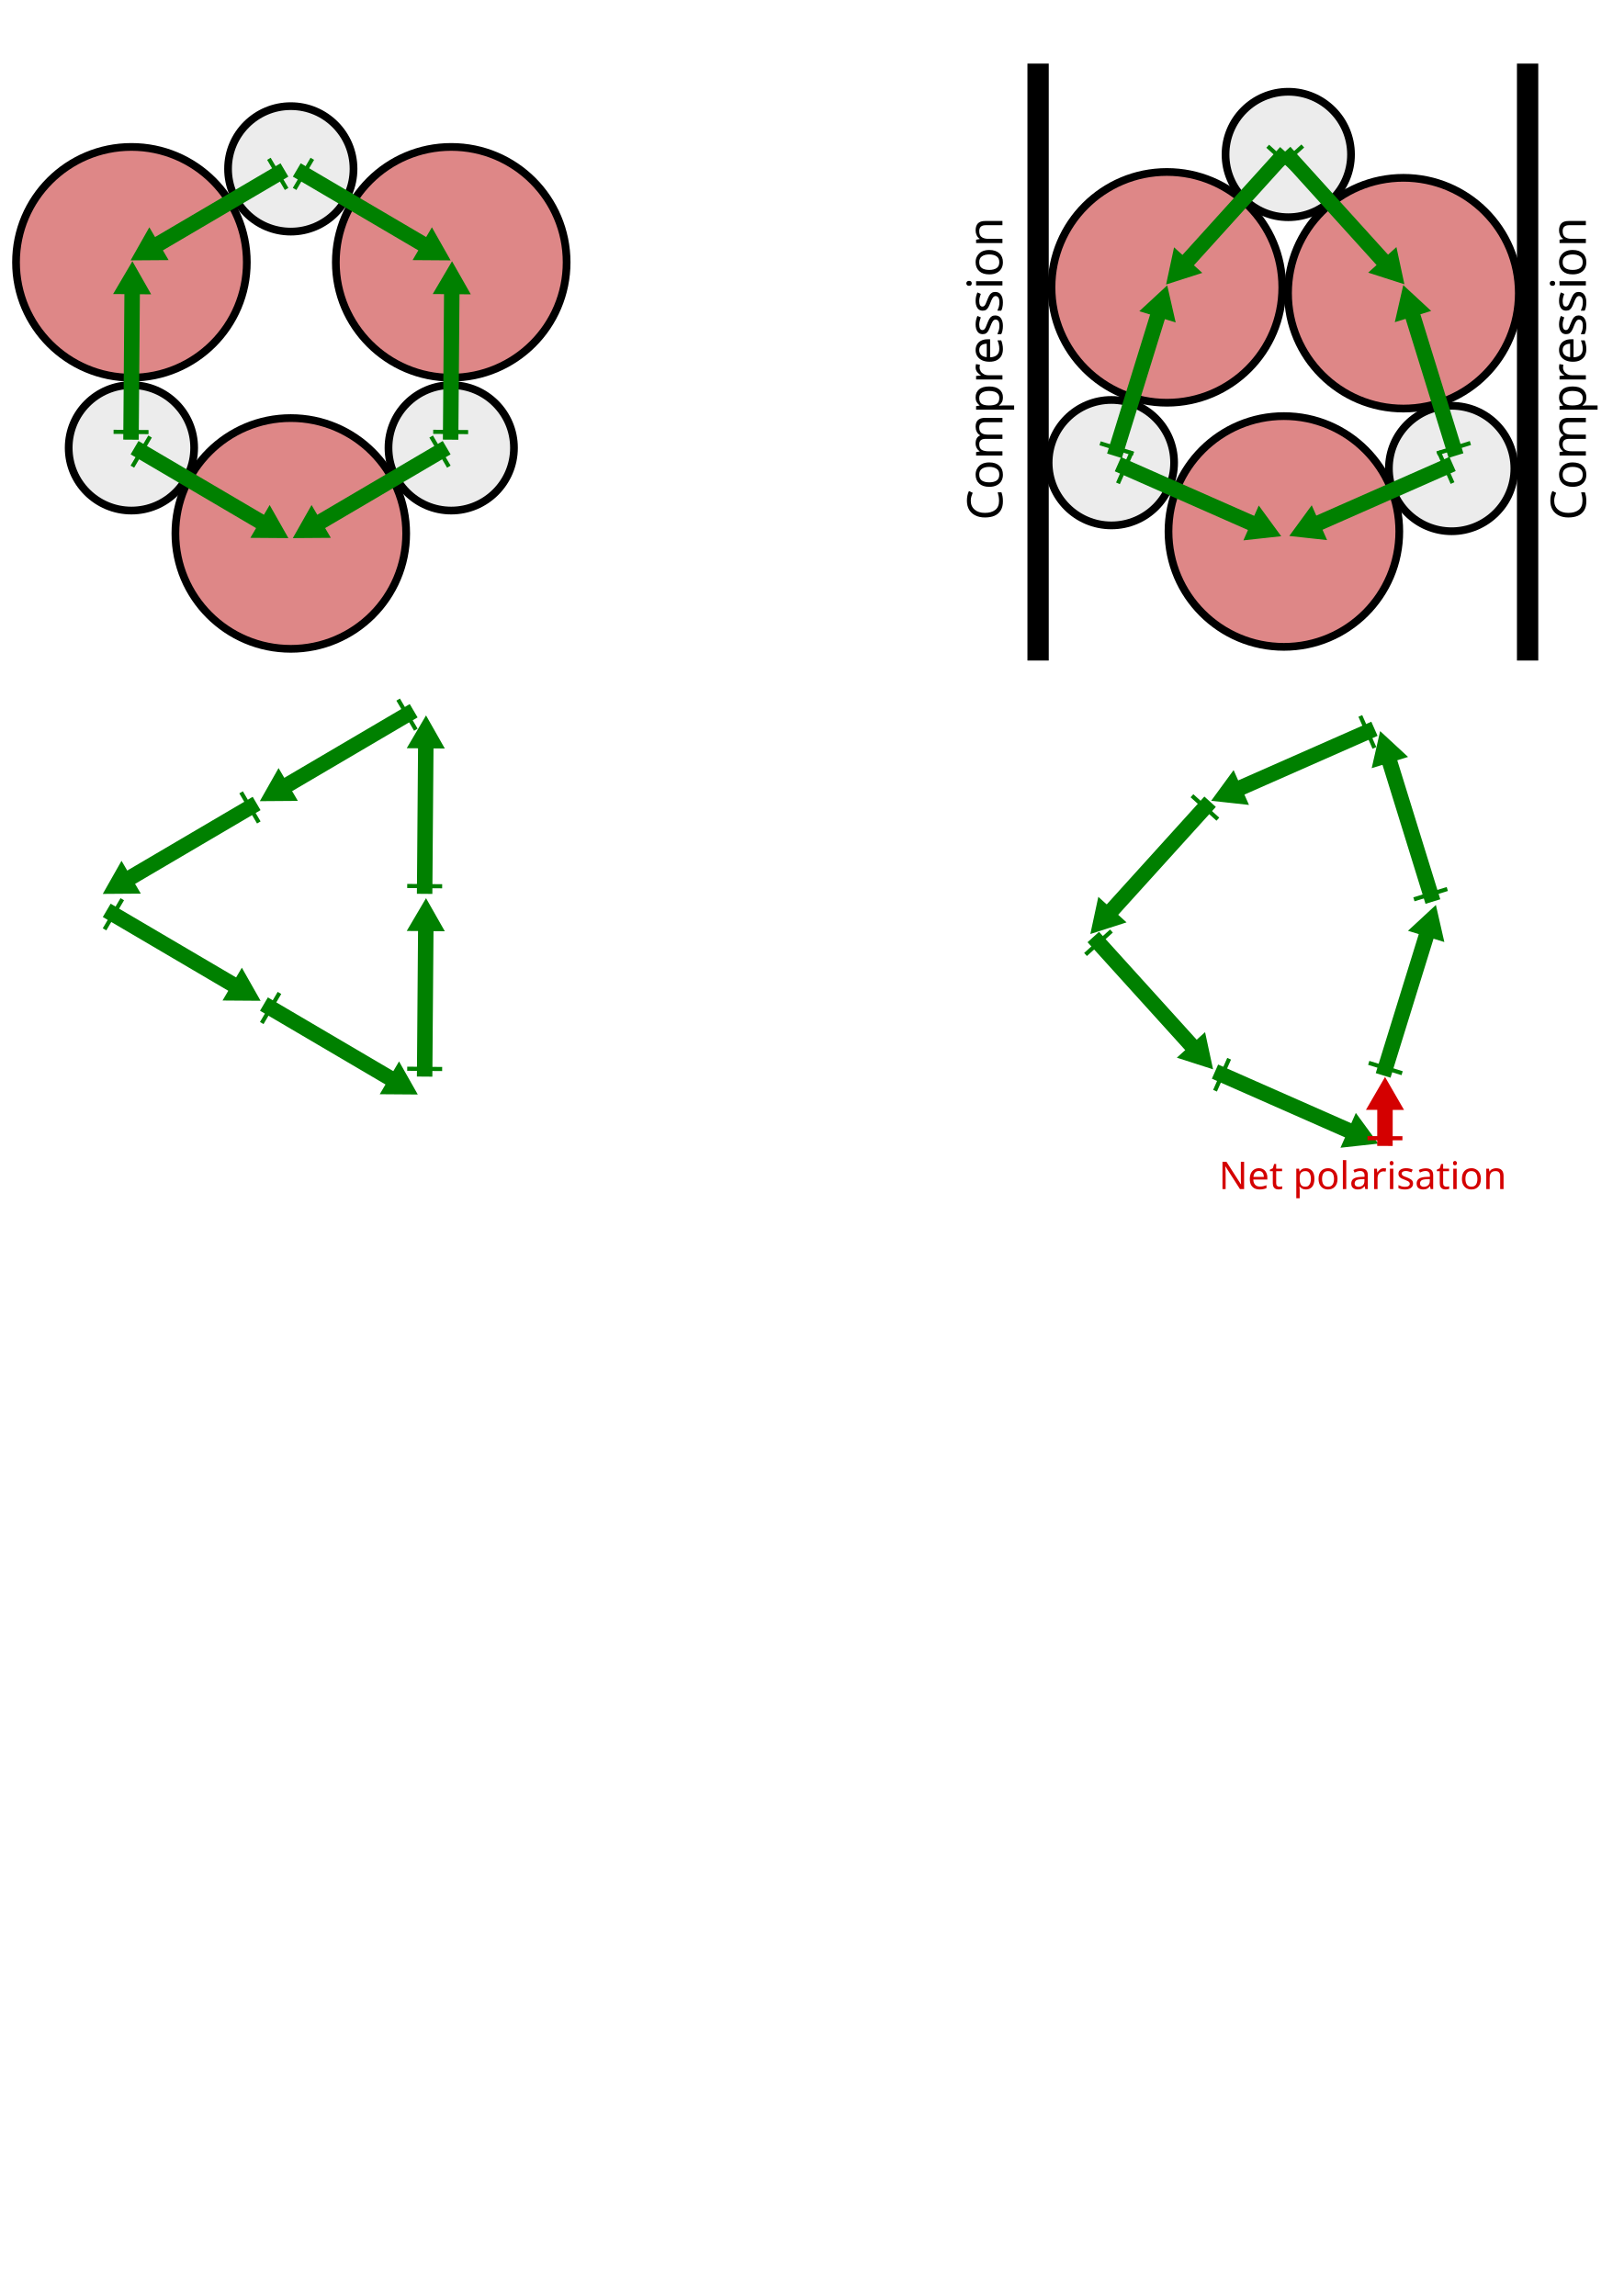
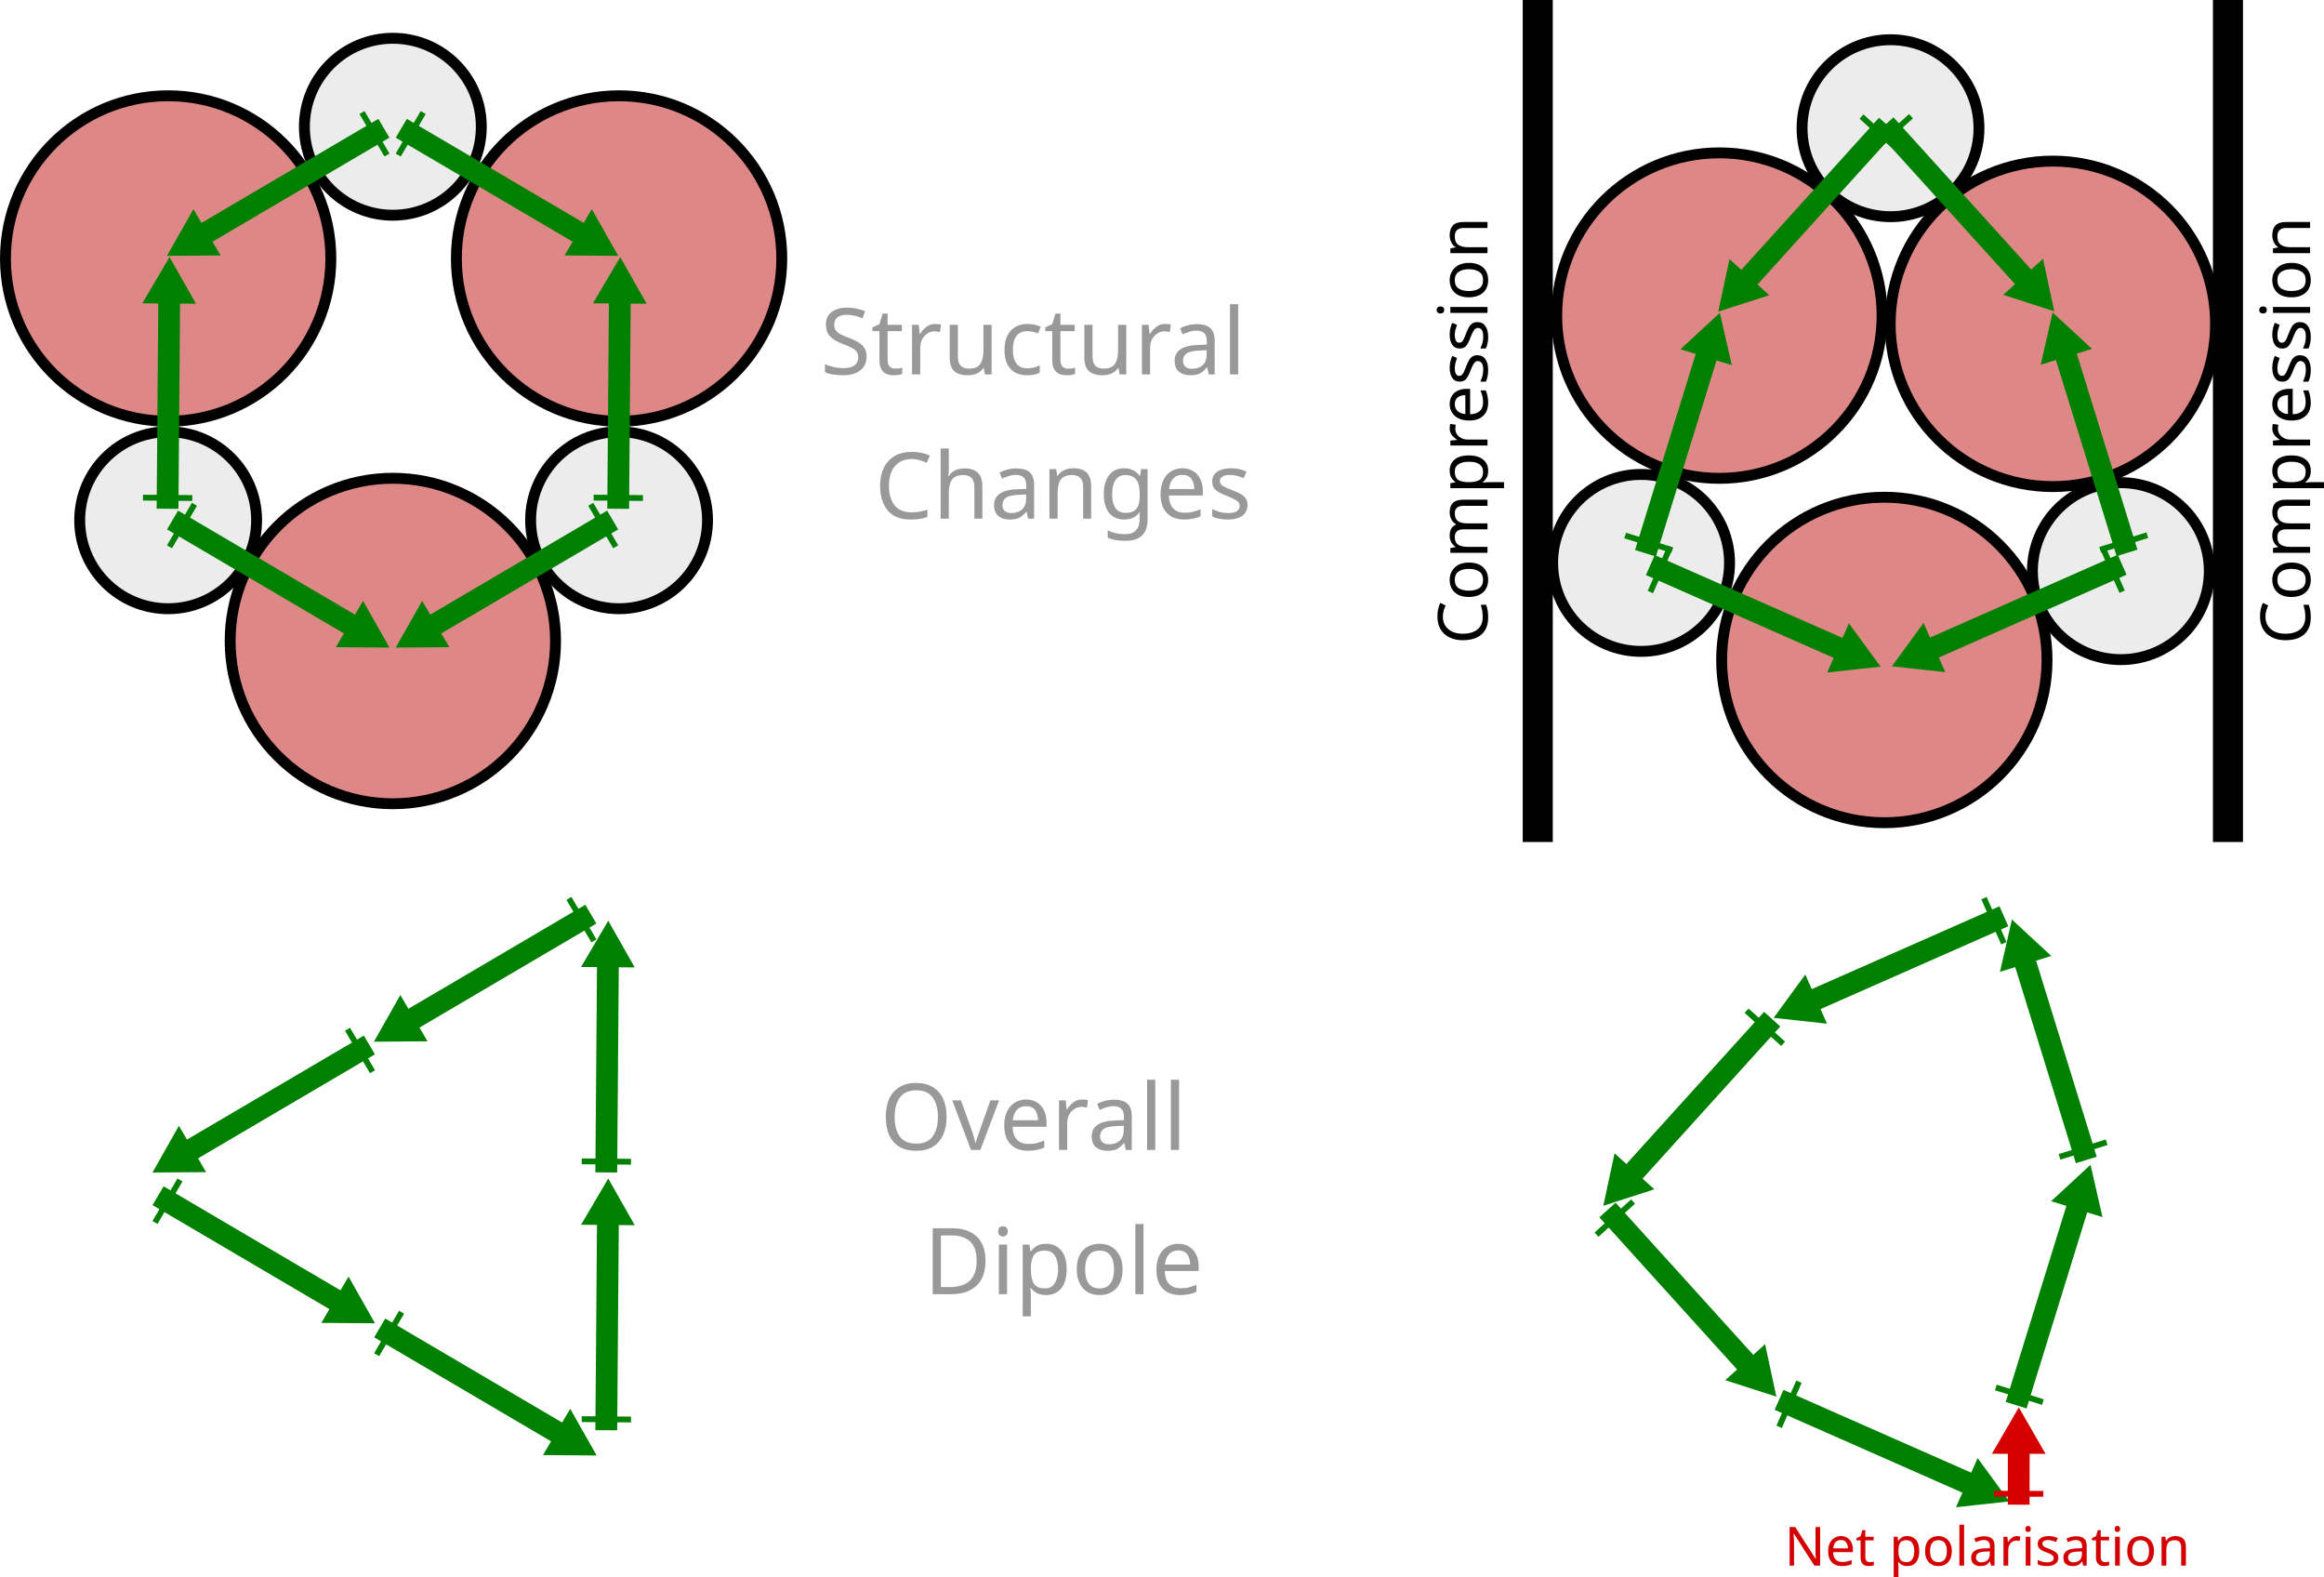
- <svg xmlns="http://www.w3.org/2000/svg" width="210mm" height="297mm" viewBox="0 0 210 297" version="1.1" id="svg8">
+ <svg xmlns="http://www.w3.org/2000/svg" width="213.179mm" height="144.565mm" viewBox="0 0 213.179 144.565" version="1.1" id="svg8">
  <defs id="defs2">
-     <marker orient="auto" refY="0.0" refX="0.0" id="StopS" style="overflow:visible">
-       <path id="path1067" d="M 0.0,5.65 L 0.0,-5.65" style="fill:#008000;fill-opacity:1;fill-rule:evenodd;stroke:#008000;stroke-width:1pt;stroke-opacity:1" transform="scale(0.2)" />
-     </marker>
-     <marker orient="auto" refY="0.0" refX="0.0" id="TriangleOutS" style="overflow:visible">
-       <path id="path1040" d="M 5.77,0.0 L -2.88,5.0 L -2.88,-5.0 L 5.77,0.0 z " style="fill-rule:evenodd;stroke:#008000;stroke-width:1pt;stroke-opacity:1;fill:#008000;fill-opacity:1" transform="scale(0.2)" />
-     </marker>
-     <marker orient="auto" refY="0.0" refX="0.0" id="Arrow1Send" style="overflow:visible;">
-       <path id="path907" d="M 0.0,0.0 L 5.0,-5.0 L -12.5,0.0 L 5.0,5.0 L 0.0,0.0 z " style="fill-rule:evenodd;stroke:#000000;stroke-width:1pt;stroke-opacity:1;fill:#000000;fill-opacity:1" transform="scale(0.2) rotate(180) translate(6,0)" />
-     </marker>
-     <marker orient="auto" refY="0.0" refX="0.0" id="Arrow1Mend" style="overflow:visible;">
-       <path id="path901" d="M 0.0,0.0 L 5.0,-5.0 L -12.5,0.0 L 5.0,5.0 L 0.0,0.0 z " style="fill-rule:evenodd;stroke:#000000;stroke-width:1pt;stroke-opacity:1;fill:#000000;fill-opacity:1" transform="scale(0.4) rotate(180) translate(10,0)" />
+     <marker orient="auto" refY="0" refX="0" id="StopS" style="overflow:visible">
+       <path id="path1067" d="M 0,5.65 V -5.65" style="fill:#008000;fill-opacity:1;fill-rule:evenodd;stroke:#008000;stroke-width:1pt;stroke-opacity:1" transform="scale(0.2)" />
+     </marker>
+     <marker orient="auto" refY="0" refX="0" id="TriangleOutS" style="overflow:visible">
+       <path id="path1040" d="M 5.77,0 -2.88,5 V -5 Z" style="fill:#008000;fill-opacity:1;fill-rule:evenodd;stroke:#008000;stroke-width:1pt;stroke-opacity:1" transform="scale(0.2)" />
+     </marker>
+     <marker orient="auto" refY="0" refX="0" id="Arrow1Send" style="overflow:visible">
+       <path id="path907" d="M 0,0 5,-5 -12.5,0 5,5 Z" style="fill:#000000;fill-opacity:1;fill-rule:evenodd;stroke:#000000;stroke-width:1pt;stroke-opacity:1" transform="matrix(-0.2,0,0,-0.2,-1.2,0)" />
+     </marker>
+     <marker orient="auto" refY="0" refX="0" id="Arrow1Mend" style="overflow:visible">
+       <path id="path901" d="M 0,0 5,-5 -12.5,0 5,5 Z" style="fill:#000000;fill-opacity:1;fill-rule:evenodd;stroke:#000000;stroke-width:1pt;stroke-opacity:1" transform="matrix(-0.4,0,0,-0.4,-4,0)" />
    </marker>
    <marker orient="auto" refY="0" refX="0" id="StopS-3" style="overflow:visible">
      <path id="path1067-3" d="M 0,5.65 V -5.65" style="fill:#008000;fill-opacity:1;fill-rule:evenodd;stroke:#008000;stroke-width:1pt;stroke-opacity:1" transform="scale(0.2)" />
    </marker>
    <marker orient="auto" refY="0" refX="0" id="TriangleOutS-3" style="overflow:visible">
      <path id="path1040-0" d="M 5.77,0 -2.88,5 V -5 Z" style="fill:#008000;fill-opacity:1;fill-rule:evenodd;stroke:#008000;stroke-width:1pt;stroke-opacity:1" transform="scale(0.2)" />
    </marker>
    <marker orient="auto" refY="0" refX="0" id="StopS-7" style="overflow:visible">
      <path id="path1067-6" d="M 0,5.65 V -5.65" style="fill:#008000;fill-opacity:1;fill-rule:evenodd;stroke:#008000;stroke-width:1pt;stroke-opacity:1" transform="scale(0.2)" />
    </marker>
    <marker orient="auto" refY="0" refX="0" id="TriangleOutS-2" style="overflow:visible">
      <path id="path1040-4" d="M 5.77,0 -2.88,5 V -5 Z" style="fill:#008000;fill-opacity:1;fill-rule:evenodd;stroke:#008000;stroke-width:1pt;stroke-opacity:1" transform="scale(0.2)" />
    </marker>
    <marker orient="auto" refY="0" refX="0" id="StopS-7-2" style="overflow:visible">
      <path id="path1067-6-0" d="M 0,5.65 V -5.65" style="fill:#008000;fill-opacity:1;fill-rule:evenodd;stroke:#008000;stroke-width:1pt;stroke-opacity:1" transform="scale(0.2)" />
    </marker>
    <marker orient="auto" refY="0" refX="0" id="TriangleOutS-2-7" style="overflow:visible">
      <path id="path1040-4-4" d="M 5.77,0 -2.88,5 V -5 Z" style="fill:#008000;fill-opacity:1;fill-rule:evenodd;stroke:#008000;stroke-width:1pt;stroke-opacity:1" transform="scale(0.2)" />
    </marker>
    <marker orient="auto" refY="0" refX="0" id="StopS-7-0" style="overflow:visible">
      <path id="path1067-6-9" d="M 0,5.65 V -5.65" style="fill:#008000;fill-opacity:1;fill-rule:evenodd;stroke:#008000;stroke-width:1pt;stroke-opacity:1" transform="scale(0.2)" />
    </marker>
    <marker orient="auto" refY="0" refX="0" id="TriangleOutS-2-0" style="overflow:visible">
      <path id="path1040-4-5" d="M 5.77,0 -2.88,5 V -5 Z" style="fill:#008000;fill-opacity:1;fill-rule:evenodd;stroke:#008000;stroke-width:1pt;stroke-opacity:1" transform="scale(0.2)" />
    </marker>
    <marker orient="auto" refY="0" refX="0" id="StopS-7-0-9" style="overflow:visible">
      <path id="path1067-6-9-3" d="M 0,5.65 V -5.65" style="fill:#008000;fill-opacity:1;fill-rule:evenodd;stroke:#008000;stroke-width:1pt;stroke-opacity:1" transform="scale(0.2)" />
    </marker>
    <marker orient="auto" refY="0" refX="0" id="TriangleOutS-2-0-5" style="overflow:visible">
      <path id="path1040-4-5-3" d="M 5.77,0 -2.88,5 V -5 Z" style="fill:#008000;fill-opacity:1;fill-rule:evenodd;stroke:#008000;stroke-width:1pt;stroke-opacity:1" transform="scale(0.2)" />
    </marker>
    <marker orient="auto" refY="0" refX="0" id="StopS-7-9" style="overflow:visible">
      <path id="path1067-6-6" d="M 0,5.65 V -5.65" style="fill:#008000;fill-opacity:1;fill-rule:evenodd;stroke:#008000;stroke-width:1pt;stroke-opacity:1" transform="scale(0.2)" />
    </marker>
    <marker orient="auto" refY="0" refX="0" id="TriangleOutS-2-04" style="overflow:visible">
      <path id="path1040-4-3" d="M 5.77,0 -2.88,5 V -5 Z" style="fill:#008000;fill-opacity:1;fill-rule:evenodd;stroke:#008000;stroke-width:1pt;stroke-opacity:1" transform="scale(0.2)" />
    </marker>
    <marker orient="auto" refY="0" refX="0" id="StopS-7-9-8" style="overflow:visible">
      <path id="path1067-6-6-8" d="M 0,5.65 V -5.65" style="fill:#008000;fill-opacity:1;fill-rule:evenodd;stroke:#008000;stroke-width:1pt;stroke-opacity:1" transform="scale(0.2)" />
    </marker>
    <marker orient="auto" refY="0" refX="0" id="TriangleOutS-2-04-3" style="overflow:visible">
      <path id="path1040-4-3-5" d="M 5.77,0 -2.88,5 V -5 Z" style="fill:#008000;fill-opacity:1;fill-rule:evenodd;stroke:#008000;stroke-width:1pt;stroke-opacity:1" transform="scale(0.2)" />
    </marker>
    <marker orient="auto" refY="0" refX="0" id="StopS-7-3" style="overflow:visible">
      <path id="path1067-6-7" d="M 0,5.65 V -5.65" style="fill:#008000;fill-opacity:1;fill-rule:evenodd;stroke:#008000;stroke-width:1pt;stroke-opacity:1" transform="scale(0.2)" />
    </marker>
    <marker orient="auto" refY="0" refX="0" id="TriangleOutS-2-70" style="overflow:visible">
      <path id="path1040-4-58" d="M 5.77,0 -2.88,5 V -5 Z" style="fill:#008000;fill-opacity:1;fill-rule:evenodd;stroke:#008000;stroke-width:1pt;stroke-opacity:1" transform="scale(0.2)" />
    </marker>
    <marker orient="auto" refY="0" refX="0" id="StopS-7-5" style="overflow:visible">
      <path id="path1067-6-3" d="M 0,5.65 V -5.65" style="fill:#008000;fill-opacity:1;fill-rule:evenodd;stroke:#008000;stroke-width:1pt;stroke-opacity:1" transform="scale(0.2)" />
    </marker>
    <marker orient="auto" refY="0" refX="0" id="TriangleOutS-2-6" style="overflow:visible">
      <path id="path1040-4-1" d="M 5.77,0 -2.88,5 V -5 Z" style="fill:#008000;fill-opacity:1;fill-rule:evenodd;stroke:#008000;stroke-width:1pt;stroke-opacity:1" transform="scale(0.2)" />
    </marker>
    <marker orient="auto" refY="0" refX="0" id="StopS-7-1" style="overflow:visible">
      <path id="path1067-6-66" d="M 0,5.65 V -5.65" style="fill:#008000;fill-opacity:1;fill-rule:evenodd;stroke:#008000;stroke-width:1pt;stroke-opacity:1" transform="scale(0.2)" />
    </marker>
    <marker orient="auto" refY="0" refX="0" id="TriangleOutS-2-5" style="overflow:visible">
      <path id="path1040-4-52" d="M 5.77,0 -2.88,5 V -5 Z" style="fill:#008000;fill-opacity:1;fill-rule:evenodd;stroke:#008000;stroke-width:1pt;stroke-opacity:1" transform="scale(0.2)" />
    </marker>
    <marker orient="auto" refY="0" refX="0" id="StopS-7-5-2" style="overflow:visible">
      <path id="path1067-6-3-1" d="M 0,5.65 V -5.65" style="fill:#008000;fill-opacity:1;fill-rule:evenodd;stroke:#008000;stroke-width:1pt;stroke-opacity:1" transform="scale(0.2)" />
    </marker>
    <marker orient="auto" refY="0" refX="0" id="TriangleOutS-2-6-3" style="overflow:visible">
      <path id="path1040-4-1-3" d="M 5.77,0 -2.88,5 V -5 Z" style="fill:#008000;fill-opacity:1;fill-rule:evenodd;stroke:#008000;stroke-width:1pt;stroke-opacity:1" transform="scale(0.2)" />
    </marker>
    <marker orient="auto" refY="0" refX="0" id="StopS-7-3-9" style="overflow:visible">
      <path id="path1067-6-7-2" d="M 0,5.65 V -5.65" style="fill:#008000;fill-opacity:1;fill-rule:evenodd;stroke:#008000;stroke-width:1pt;stroke-opacity:1" transform="scale(0.2)" />
    </marker>
    <marker orient="auto" refY="0" refX="0" id="TriangleOutS-2-70-8" style="overflow:visible">
      <path id="path1040-4-58-7" d="M 5.77,0 -2.88,5 V -5 Z" style="fill:#008000;fill-opacity:1;fill-rule:evenodd;stroke:#008000;stroke-width:1pt;stroke-opacity:1" transform="scale(0.2)" />
    </marker>
    <marker orient="auto" refY="0" refX="0" id="StopS-7-9-8-4" style="overflow:visible">
      <path id="path1067-6-6-8-7" d="M 0,5.65 V -5.65" style="fill:#008000;fill-opacity:1;fill-rule:evenodd;stroke:#008000;stroke-width:1pt;stroke-opacity:1" transform="scale(0.2)" />
    </marker>
    <marker orient="auto" refY="0" refX="0" id="TriangleOutS-2-04-3-6" style="overflow:visible">
      <path id="path1040-4-3-5-3" d="M 5.77,0 -2.88,5 V -5 Z" style="fill:#008000;fill-opacity:1;fill-rule:evenodd;stroke:#008000;stroke-width:1pt;stroke-opacity:1" transform="scale(0.2)" />
    </marker>
    <marker orient="auto" refY="0" refX="0" id="StopS-7-1-4" style="overflow:visible">
      <path id="path1067-6-66-5" d="M 0,5.65 V -5.65" style="fill:#008000;fill-opacity:1;fill-rule:evenodd;stroke:#008000;stroke-width:1pt;stroke-opacity:1" transform="scale(0.2)" />
    </marker>
    <marker orient="auto" refY="0" refX="0" id="TriangleOutS-2-5-3" style="overflow:visible">
      <path id="path1040-4-52-6" d="M 5.77,0 -2.88,5 V -5 Z" style="fill:#008000;fill-opacity:1;fill-rule:evenodd;stroke:#008000;stroke-width:1pt;stroke-opacity:1" transform="scale(0.2)" />
    </marker>
    <marker orient="auto" refY="0" refX="0" id="StopS-7-94" style="overflow:visible">
      <path id="path1067-6-91" d="M 0,5.65 V -5.65" style="fill:#008000;fill-opacity:1;fill-rule:evenodd;stroke:#008000;stroke-width:1pt;stroke-opacity:1" transform="scale(0.2)" />
    </marker>
    <marker orient="auto" refY="0" refX="0" id="TriangleOutS-2-8" style="overflow:visible">
      <path id="path1040-4-2" d="M 5.77,0 -2.88,5 V -5 Z" style="fill:#008000;fill-opacity:1;fill-rule:evenodd;stroke:#008000;stroke-width:1pt;stroke-opacity:1" transform="scale(0.2)" />
    </marker>
    <marker orient="auto" refY="0" refX="0" id="StopS-7-9-7" style="overflow:visible">
      <path id="path1067-6-6-9" d="M 0,5.65 V -5.65" style="fill:#008000;fill-opacity:1;fill-rule:evenodd;stroke:#008000;stroke-width:1pt;stroke-opacity:1" transform="scale(0.2)" />
    </marker>
    <marker orient="auto" refY="0" refX="0" id="TriangleOutS-2-04-5" style="overflow:visible">
      <path id="path1040-4-3-7" d="M 5.77,0 -2.88,5 V -5 Z" style="fill:#008000;fill-opacity:1;fill-rule:evenodd;stroke:#008000;stroke-width:1pt;stroke-opacity:1" transform="scale(0.2)" />
    </marker>
    <marker orient="auto" refY="0" refX="0" id="StopS-7-1-0" style="overflow:visible">
      <path id="path1067-6-66-4" d="M 0,5.65 V -5.65" style="fill:#008000;fill-opacity:1;fill-rule:evenodd;stroke:#008000;stroke-width:1pt;stroke-opacity:1" transform="scale(0.2)" />
    </marker>
    <marker orient="auto" refY="0" refX="0" id="TriangleOutS-2-5-7" style="overflow:visible">
      <path id="path1040-4-52-3" d="M 5.77,0 -2.88,5 V -5 Z" style="fill:#008000;fill-opacity:1;fill-rule:evenodd;stroke:#008000;stroke-width:1pt;stroke-opacity:1" transform="scale(0.2)" />
    </marker>
    <marker orient="auto" refY="0" refX="0" id="StopS-7-5-3" style="overflow:visible">
      <path id="path1067-6-3-4" d="M 0,5.65 V -5.65" style="fill:#008000;fill-opacity:1;fill-rule:evenodd;stroke:#008000;stroke-width:1pt;stroke-opacity:1" transform="scale(0.2)" />
    </marker>
    <marker orient="auto" refY="0" refX="0" id="TriangleOutS-2-6-8" style="overflow:visible">
      <path id="path1040-4-1-7" d="M 5.77,0 -2.88,5 V -5 Z" style="fill:#008000;fill-opacity:1;fill-rule:evenodd;stroke:#008000;stroke-width:1pt;stroke-opacity:1" transform="scale(0.2)" />
    </marker>
    <marker orient="auto" refY="0" refX="0" id="StopS-7-3-8" style="overflow:visible">
      <path id="path1067-6-7-24" d="M 0,5.65 V -5.65" style="fill:#008000;fill-opacity:1;fill-rule:evenodd;stroke:#008000;stroke-width:1pt;stroke-opacity:1" transform="scale(0.2)" />
    </marker>
    <marker orient="auto" refY="0" refX="0" id="TriangleOutS-2-70-1" style="overflow:visible">
      <path id="path1040-4-58-5" d="M 5.77,0 -2.88,5 V -5 Z" style="fill:#008000;fill-opacity:1;fill-rule:evenodd;stroke:#008000;stroke-width:1pt;stroke-opacity:1" transform="scale(0.2)" />
    </marker>
    <marker orient="auto" refY="0" refX="0" id="StopS-7-9-8-9" style="overflow:visible">
      <path id="path1067-6-6-8-4" d="M 0,5.65 V -5.65" style="fill:#008000;fill-opacity:1;fill-rule:evenodd;stroke:#008000;stroke-width:1pt;stroke-opacity:1" transform="scale(0.2)" />
    </marker>
    <marker orient="auto" refY="0" refX="0" id="TriangleOutS-2-04-3-3" style="overflow:visible">
      <path id="path1040-4-3-5-1" d="M 5.77,0 -2.88,5 V -5 Z" style="fill:#008000;fill-opacity:1;fill-rule:evenodd;stroke:#008000;stroke-width:1pt;stroke-opacity:1" transform="scale(0.2)" />
    </marker>
    <marker orient="auto" refY="0" refX="0" id="StopS-7-9-0" style="overflow:visible">
      <path id="path1067-6-6-6" d="M 0,5.65 V -5.65" style="fill:#008000;fill-opacity:1;fill-rule:evenodd;stroke:#008000;stroke-width:1pt;stroke-opacity:1" transform="scale(0.2)" />
    </marker>
    <marker orient="auto" refY="0" refX="0" id="TriangleOutS-2-04-2" style="overflow:visible">
      <path id="path1040-4-3-2" d="M 5.77,0 -2.88,5 V -5 Z" style="fill:#008000;fill-opacity:1;fill-rule:evenodd;stroke:#008000;stroke-width:1pt;stroke-opacity:1" transform="scale(0.2)" />
    </marker>
    <marker orient="auto" refY="0" refX="0" id="StopS-7-35" style="overflow:visible">
      <path id="path1067-6-36" d="M 0,5.65 V -5.65" style="fill:#008000;fill-opacity:1;fill-rule:evenodd;stroke:#008000;stroke-width:1pt;stroke-opacity:1" transform="scale(0.2)" />
    </marker>
    <marker orient="auto" refY="0" refX="0" id="TriangleOutS-2-3" style="overflow:visible">
      <path id="path1040-4-18" d="M 5.77,0 -2.88,5 V -5 Z" style="fill:#008000;fill-opacity:1;fill-rule:evenodd;stroke:#008000;stroke-width:1pt;stroke-opacity:1" transform="scale(0.2)" />
    </marker>
    <marker orient="auto" refY="0" refX="0" id="StopS-7-5-3-6" style="overflow:visible">
      <path id="path1067-6-3-4-2" d="M 0,5.65 V -5.65" style="fill:#008000;fill-opacity:1;fill-rule:evenodd;stroke:#008000;stroke-width:1pt;stroke-opacity:1" transform="scale(0.2)" />
    </marker>
    <marker orient="auto" refY="0" refX="0" id="TriangleOutS-2-6-8-4" style="overflow:visible">
      <path id="path1040-4-1-7-5" d="M 5.77,0 -2.88,5 V -5 Z" style="fill:#008000;fill-opacity:1;fill-rule:evenodd;stroke:#008000;stroke-width:1pt;stroke-opacity:1" transform="scale(0.2)" />
    </marker>
    <marker orient="auto" refY="0" refX="0" id="StopS-7-9-0-1" style="overflow:visible">
      <path id="path1067-6-6-6-8" d="M 0,5.65 V -5.65" style="fill:#008000;fill-opacity:1;fill-rule:evenodd;stroke:#008000;stroke-width:1pt;stroke-opacity:1" transform="scale(0.2)" />
    </marker>
    <marker orient="auto" refY="0" refX="0" id="TriangleOutS-2-04-2-0" style="overflow:visible">
      <path id="path1040-4-3-2-1" d="M 5.77,0 -2.88,5 V -5 Z" style="fill:#008000;fill-opacity:1;fill-rule:evenodd;stroke:#008000;stroke-width:1pt;stroke-opacity:1" transform="scale(0.2)" />
    </marker>
    <marker orient="auto" refY="0" refX="0" id="StopS-7-35-1" style="overflow:visible">
      <path id="path1067-6-36-3" d="M 0,5.65 V -5.65" style="fill:#008000;fill-opacity:1;fill-rule:evenodd;stroke:#008000;stroke-width:1pt;stroke-opacity:1" transform="scale(0.2)" />
    </marker>
    <marker orient="auto" refY="0" refX="0" id="TriangleOutS-2-3-5" style="overflow:visible">
      <path id="path1040-4-18-2" d="M 5.77,0 -2.88,5 V -5 Z" style="fill:#008000;fill-opacity:1;fill-rule:evenodd;stroke:#008000;stroke-width:1pt;stroke-opacity:1" transform="scale(0.2)" />
    </marker>
    <marker orient="auto" refY="0" refX="0" id="StopS-7-35-1-6" style="overflow:visible">
      <path id="path1067-6-36-3-0" d="M 0,5.65 V -5.65" style="fill:#008000;fill-opacity:1;fill-rule:evenodd;stroke:#008000;stroke-width:1pt;stroke-opacity:1" transform="scale(0.2)" />
    </marker>
    <marker orient="auto" refY="0" refX="0" id="TriangleOutS-2-3-5-7" style="overflow:visible">
      <path id="path1040-4-18-2-3" d="M 5.77,0 -2.88,5 V -5 Z" style="fill:#008000;fill-opacity:1;fill-rule:evenodd;stroke:#008000;stroke-width:1pt;stroke-opacity:1" transform="scale(0.2)" />
    </marker>
    <marker orient="auto" refY="0" refX="0" id="StopS-7-9-0-1-5" style="overflow:visible">
      <path id="path1067-6-6-6-8-2" d="M 0,5.65 V -5.65" style="fill:#008000;fill-opacity:1;fill-rule:evenodd;stroke:#008000;stroke-width:1pt;stroke-opacity:1" transform="scale(0.2)" />
    </marker>
    <marker orient="auto" refY="0" refX="0" id="TriangleOutS-2-04-2-0-0" style="overflow:visible">
      <path id="path1040-4-3-2-1-7" d="M 5.77,0 -2.88,5 V -5 Z" style="fill:#008000;fill-opacity:1;fill-rule:evenodd;stroke:#008000;stroke-width:1pt;stroke-opacity:1" transform="scale(0.2)" />
    </marker>
    <marker orient="auto" refY="0" refX="0" id="StopS-7-5-3-6-0" style="overflow:visible">
      <path id="path1067-6-3-4-2-6" d="M 0,5.65 V -5.65" style="fill:#008000;fill-opacity:1;fill-rule:evenodd;stroke:#008000;stroke-width:1pt;stroke-opacity:1" transform="scale(0.2)" />
    </marker>
    <marker orient="auto" refY="0" refX="0" id="TriangleOutS-2-6-8-4-1" style="overflow:visible">
      <path id="path1040-4-1-7-5-3" d="M 5.77,0 -2.88,5 V -5 Z" style="fill:#008000;fill-opacity:1;fill-rule:evenodd;stroke:#008000;stroke-width:1pt;stroke-opacity:1" transform="scale(0.2)" />
    </marker>
    <marker orient="auto" refY="0" refX="0" id="StopS-7-5-3-3" style="overflow:visible">
      <path id="path1067-6-3-4-1" d="M 0,5.65 V -5.65" style="fill:#008000;fill-opacity:1;fill-rule:evenodd;stroke:#008000;stroke-width:1pt;stroke-opacity:1" transform="scale(0.2)" />
    </marker>
    <marker orient="auto" refY="0" refX="0" id="TriangleOutS-2-6-8-7" style="overflow:visible">
      <path id="path1040-4-1-7-4" d="M 5.77,0 -2.88,5 V -5 Z" style="fill:#008000;fill-opacity:1;fill-rule:evenodd;stroke:#008000;stroke-width:1pt;stroke-opacity:1" transform="scale(0.2)" />
    </marker>
    <marker orient="auto" refY="0" refX="0" id="StopS-7-9-0-4" style="overflow:visible">
      <path id="path1067-6-6-6-9" d="M 0,5.65 V -5.65" style="fill:#008000;fill-opacity:1;fill-rule:evenodd;stroke:#008000;stroke-width:1pt;stroke-opacity:1" transform="scale(0.2)" />
    </marker>
    <marker orient="auto" refY="0" refX="0" id="TriangleOutS-2-04-2-9" style="overflow:visible">
      <path id="path1040-4-3-2-7" d="M 5.77,0 -2.88,5 V -5 Z" style="fill:#008000;fill-opacity:1;fill-rule:evenodd;stroke:#008000;stroke-width:1pt;stroke-opacity:1" transform="scale(0.2)" />
    </marker>
    <marker orient="auto" refY="0" refX="0" id="StopS-7-35-5" style="overflow:visible">
      <path id="path1067-6-36-9" d="M 0,5.65 V -5.65" style="fill:#008000;fill-opacity:1;fill-rule:evenodd;stroke:#008000;stroke-width:1pt;stroke-opacity:1" transform="scale(0.2)" />
    </marker>
    <marker orient="auto" refY="0" refX="0" id="TriangleOutS-2-3-6" style="overflow:visible">
      <path id="path1040-4-18-1" d="M 5.77,0 -2.88,5 V -5 Z" style="fill:#008000;fill-opacity:1;fill-rule:evenodd;stroke:#008000;stroke-width:1pt;stroke-opacity:1" transform="scale(0.2)" />
    </marker>
    <marker orient="auto" refY="0" refX="0" id="StopS-7-9-0-4-4" style="overflow:visible">
      <path id="path1067-6-6-6-9-7" d="M 0,5.65 V -5.65" style="fill:#d40000;fill-opacity:1;fill-rule:evenodd;stroke:#d40000;stroke-width:1pt;stroke-opacity:1" transform="scale(0.2)" />
    </marker>
    <marker orient="auto" refY="0" refX="0" id="TriangleOutS-2-04-2-9-9" style="overflow:visible">
      <path id="path1040-4-3-2-7-4" d="M 5.77,0 -2.88,5 V -5 Z" style="fill:#d40000;fill-opacity:1;fill-rule:evenodd;stroke:#d40000;stroke-width:1pt;stroke-opacity:1" transform="scale(0.2)" />
    </marker>
  </defs>
-   <g id="layer1">
-     <g id="g29788">
+   <g id="layer1" transform="translate(4.162707,-0.4694175)">
+     <g id="g29788" transform="translate(-5.73544,-9.751786)">
      <circle r="14.924" cy="33.929" cx="16.997" id="path844" style="opacity:1;fill:#de8787;fill-opacity:1;stroke:#000000;stroke-width:1;stroke-miterlimit:4;stroke-dasharray:none;stroke-dashoffset:0;stroke-opacity:1" />
      <circle r="8.114" cy="21.845" cx="37.609" id="path846" style="opacity:1;fill:#ececec;fill-opacity:1;stroke:#000000;stroke-width:1;stroke-miterlimit:4;stroke-dasharray:none;stroke-dashoffset:0;stroke-opacity:1" />
      <circle r="14.924" cy="33.929" cx="58.36" id="path844-8" style="opacity:1;fill:#de8787;fill-opacity:1;stroke:#000000;stroke-width:1;stroke-miterlimit:4;stroke-dasharray:none;stroke-dashoffset:0;stroke-opacity:1" />
      <circle r="14.924" cy="69.005" cx="37.609" id="path844-7" style="opacity:1;fill:#de8787;fill-opacity:1;stroke:#000000;stroke-width:1;stroke-miterlimit:4;stroke-dasharray:none;stroke-dashoffset:0;stroke-opacity:1" />
      <circle r="8.114" cy="57.93" cx="16.997" id="path846-8" style="opacity:1;fill:#ececec;fill-opacity:1;stroke:#000000;stroke-width:1;stroke-miterlimit:4;stroke-dasharray:none;stroke-dashoffset:0;stroke-opacity:1" />
      <circle r="8.114" cy="57.93" cx="58.36" id="path846-1" style="opacity:1;fill:#ececec;fill-opacity:1;stroke:#000000;stroke-width:1;stroke-miterlimit:4;stroke-dasharray:none;stroke-dashoffset:0;stroke-opacity:1" />
      <path id="path890-7" d="M 35.924,22.492 19.338,32.243" style="fill:#008000;stroke:#008000;stroke-width:2;stroke-linecap:square;stroke-linejoin:miter;stroke-miterlimit:4;stroke-dasharray:none;stroke-opacity:1;marker-start:url(#StopS-7);marker-end:url(#TriangleOutS-2)" />
      <path id="path890-7-8" d="M 16.95,55.876 17.101,36.636" style="fill:#008000;stroke:#008000;stroke-width:2;stroke-linecap:square;stroke-linejoin:miter;stroke-miterlimit:4;stroke-dasharray:none;stroke-opacity:1;marker-start:url(#StopS-7-9);marker-end:url(#TriangleOutS-2-04)" />
      <path id="path890-7-8-0" d="M 58.287,55.876 58.439,36.636" style="fill:#008000;stroke:#008000;stroke-width:2;stroke-linecap:square;stroke-linejoin:miter;stroke-miterlimit:4;stroke-dasharray:none;stroke-opacity:1;marker-start:url(#StopS-7-9-8);marker-end:url(#TriangleOutS-2-04-3)" />
      <path id="path890-7-2" d="M 56.906,58.417 40.32,68.168" style="fill:#008000;stroke:#008000;stroke-width:2;stroke-linecap:square;stroke-linejoin:miter;stroke-miterlimit:4;stroke-dasharray:none;stroke-opacity:1;marker-start:url(#StopS-7-3);marker-end:url(#TriangleOutS-2-70)" />
      <path id="path890-7-6" d="m 18.264,58.417 16.586,9.751" style="fill:#008000;stroke:#008000;stroke-width:2;stroke-linecap:square;stroke-linejoin:miter;stroke-miterlimit:4;stroke-dasharray:none;stroke-opacity:1;marker-start:url(#StopS-7-5);marker-end:url(#TriangleOutS-2-6)" />
      <path id="path890-7-9" d="m 39.247,22.492 16.586,9.751" style="fill:#008000;stroke:#008000;stroke-width:2;stroke-linecap:square;stroke-linejoin:miter;stroke-miterlimit:4;stroke-dasharray:none;stroke-opacity:1;marker-start:url(#StopS-7-1);marker-end:url(#TriangleOutS-2-5)" />
    </g>
-     <g id="g29808" transform="translate(1.133929,-8.693452)">
+     <g id="g29808" transform="translate(-2.333571,-16.32857)">
      <path id="path890-7-1" d="m 31.193,113.134 -16.586,9.751" style="fill:#008000;stroke:#008000;stroke-width:2;stroke-linecap:square;stroke-linejoin:miter;stroke-miterlimit:4;stroke-dasharray:none;stroke-opacity:1;marker-start:url(#StopS-7-94);marker-end:url(#TriangleOutS-2-8)" />
      <path id="path890-7-8-9" d="M 53.792,123.318 53.944,104.078" style="fill:#008000;stroke:#008000;stroke-width:2;stroke-linecap:square;stroke-linejoin:miter;stroke-miterlimit:4;stroke-dasharray:none;stroke-opacity:1;marker-start:url(#StopS-7-9-7);marker-end:url(#TriangleOutS-2-04-5)" />
      <path id="path890-7-8-0-8" d="M 53.792,146.958 53.944,127.718" style="fill:#008000;stroke:#008000;stroke-width:2;stroke-linecap:square;stroke-linejoin:miter;stroke-miterlimit:4;stroke-dasharray:none;stroke-opacity:1;marker-start:url(#StopS-7-9-8-4);marker-end:url(#TriangleOutS-2-04-3-6)" />
      <path id="path890-7-2-4" d="M 51.505,101.138 34.919,110.889" style="fill:#008000;stroke:#008000;stroke-width:2;stroke-linecap:square;stroke-linejoin:miter;stroke-miterlimit:4;stroke-dasharray:none;stroke-opacity:1;marker-start:url(#StopS-7-3-9);marker-end:url(#TriangleOutS-2-70-8)" />
      <path id="path890-7-6-5" d="m 13.533,126.96 16.586,9.751" style="fill:#008000;stroke:#008000;stroke-width:2;stroke-linecap:square;stroke-linejoin:miter;stroke-miterlimit:4;stroke-dasharray:none;stroke-opacity:1;marker-start:url(#StopS-7-5-2);marker-end:url(#TriangleOutS-2-6-3)" />
      <path id="path890-7-9-0" d="m 33.865,139.083 16.586,9.751" style="fill:#008000;stroke:#008000;stroke-width:2;stroke-linecap:square;stroke-linejoin:miter;stroke-miterlimit:4;stroke-dasharray:none;stroke-opacity:1;marker-start:url(#StopS-7-1-4);marker-end:url(#TriangleOutS-2-5-3)" />
    </g>
-     <g id="g29819" transform="translate(-1.133929,-3.401786)">
+     <g id="g29819" transform="translate(0.7559524,-13.17681)">
      <path id="path890-7-3-0" d="m 156.97,107.851 -12.912,14.265" style="fill:#008000;stroke:#008000;stroke-width:2;stroke-linecap:square;stroke-linejoin:miter;stroke-miterlimit:4;stroke-dasharray:none;stroke-opacity:1;marker-start:url(#StopS-7-35-5);marker-end:url(#TriangleOutS-2-3-6)" />
      <path id="path890-7-8-6-2" d="m 180.317,141.557 5.687,-18.381" style="fill:#008000;stroke:#008000;stroke-width:2;stroke-linecap:square;stroke-linejoin:miter;stroke-miterlimit:4;stroke-dasharray:none;stroke-opacity:1;marker-start:url(#StopS-7-9-0-4);marker-end:url(#TriangleOutS-2-04-2-9)" />
      <path id="path890-7-6-1-7" d="m 159.19,142.424 17.604,7.764" style="fill:#008000;stroke:#008000;stroke-width:2;stroke-linecap:square;stroke-linejoin:miter;stroke-miterlimit:4;stroke-dasharray:none;stroke-opacity:1;marker-start:url(#StopS-7-5-3-3);marker-end:url(#TriangleOutS-2-6-8-7)" />
      <path id="path890-7-3-6-7" d="m 143.205,125.353 12.912,14.265" style="fill:#008000;stroke:#008000;stroke-width:2;stroke-linecap:square;stroke-linejoin:miter;stroke-miterlimit:4;stroke-dasharray:none;stroke-opacity:1;marker-start:url(#StopS-7-35-1-6);marker-end:url(#TriangleOutS-2-3-5-7)" />
      <path id="path890-7-8-6-0-1" d="m 186.16,119.067 -5.687,-18.381" style="fill:#008000;stroke:#008000;stroke-width:2;stroke-linecap:square;stroke-linejoin:miter;stroke-miterlimit:4;stroke-dasharray:none;stroke-opacity:1;marker-start:url(#StopS-7-9-0-1-5);marker-end:url(#TriangleOutS-2-04-2-0-0)" />
      <path id="path890-7-6-1-9-3" d="m 177.981,98.078 -17.604,7.764" style="fill:#008000;stroke:#008000;stroke-width:2;stroke-linecap:square;stroke-linejoin:miter;stroke-miterlimit:4;stroke-dasharray:none;stroke-opacity:1;marker-start:url(#StopS-7-5-3-6-0);marker-end:url(#TriangleOutS-2-6-8-4-1)" />
      <path id="path890-7-8-6-2-8" d="m 180.255,150.636 0.007,-5.084" style="fill:#d40000;stroke:#d40000;stroke-width:2;stroke-linecap:square;stroke-linejoin:miter;stroke-miterlimit:4;stroke-dasharray:none;stroke-opacity:1;marker-start:url(#StopS-7-9-0-4-4);marker-end:url(#TriangleOutS-2-04-2-9-9)" />
      <text id="text29696" y="157.218" x="158.758" style="font-style:normal;font-weight:normal;font-size:10.583px;line-height:1.25;font-family:sans-serif;letter-spacing:0px;word-spacing:0px;fill:#d40000;fill-opacity:1;stroke:none;stroke-width:0.265" xml:space="preserve">
        <tspan id="tspan29706" style="font-size:4.939px;line-height:0;fill:#d40000;fill-opacity:1;stroke-width:0.265" y="157.218" x="158.758">Net polarisation</tspan>
      </text>
    </g>
-     <g id="g29750">
+     <g id="g29750" transform="translate(2.635352,-7.757671)">
      <circle r="14.924" cy="37.17" cx="150.92" id="path844-6" style="opacity:1;fill:#de8787;fill-opacity:1;stroke:#000000;stroke-width:1;stroke-miterlimit:4;stroke-dasharray:none;stroke-dashoffset:0;stroke-opacity:1" />
      <circle r="8.114" cy="19.984" cx="166.618" id="path846-18" style="opacity:1;fill:#ececec;fill-opacity:1;stroke:#000000;stroke-width:1;stroke-miterlimit:4;stroke-dasharray:none;stroke-dashoffset:0;stroke-opacity:1" />
      <circle r="14.924" cy="37.926" cx="181.51" id="path844-8-9" style="opacity:1;fill:#de8787;fill-opacity:1;stroke:#000000;stroke-width:1;stroke-miterlimit:4;stroke-dasharray:none;stroke-dashoffset:0;stroke-opacity:1" />
      <circle r="14.924" cy="68.75" cx="166.051" id="path844-7-0" style="opacity:1;fill:#de8787;fill-opacity:1;stroke:#000000;stroke-width:1;stroke-miterlimit:4;stroke-dasharray:none;stroke-dashoffset:0;stroke-opacity:1" />
      <circle r="8.114" cy="59.849" cx="143.738" id="path846-8-2" style="opacity:1;fill:#ececec;fill-opacity:1;stroke:#000000;stroke-width:1;stroke-miterlimit:4;stroke-dasharray:none;stroke-dashoffset:0;stroke-opacity:1" />
      <circle r="8.114" cy="60.605" cx="187.747" id="path846-1-9" style="opacity:1;fill:#ececec;fill-opacity:1;stroke:#000000;stroke-width:1;stroke-miterlimit:4;stroke-dasharray:none;stroke-dashoffset:0;stroke-opacity:1" />
      <path id="path890-7-3" d="M 165.633,20.434 152.721,34.699" style="fill:#008000;stroke:#008000;stroke-width:2;stroke-linecap:square;stroke-linejoin:miter;stroke-miterlimit:4;stroke-dasharray:none;stroke-opacity:1;marker-start:url(#StopS-7-35);marker-end:url(#TriangleOutS-2-3)" />
      <path id="path890-7-8-6" d="M 144.436,58.009 150.123,39.628" style="fill:#008000;stroke:#008000;stroke-width:2;stroke-linecap:square;stroke-linejoin:miter;stroke-miterlimit:4;stroke-dasharray:none;stroke-opacity:1;marker-start:url(#StopS-7-9-0);marker-end:url(#TriangleOutS-2-04-2)" />
      <path id="path890-7-6-1" d="m 145.501,60.453 17.604,7.764" style="fill:#008000;stroke:#008000;stroke-width:2;stroke-linecap:square;stroke-linejoin:miter;stroke-miterlimit:4;stroke-dasharray:none;stroke-opacity:1;marker-start:url(#StopS-7-5-3);marker-end:url(#TriangleOutS-2-6-8)" />
      <rect y="9.227" x="133.882" height="75.217" width="0.756" id="rect22227" style="opacity:1;fill:#000000;fill-opacity:1;stroke:#000000;stroke-width:2;stroke-linecap:square;stroke-miterlimit:4;stroke-dasharray:none;stroke-dashoffset:0;stroke-opacity:1" />
      <rect y="9.227" x="197.193" height="75.217" width="0.756" id="rect22227-4" style="opacity:1;fill:#000000;fill-opacity:1;stroke:#000000;stroke-width:2;stroke-linecap:square;stroke-miterlimit:4;stroke-dasharray:none;stroke-dashoffset:0;stroke-opacity:1" />
      <path id="path890-7-3-6" d="m 166.819,20.401 12.912,14.265" style="fill:#008000;stroke:#008000;stroke-width:2;stroke-linecap:square;stroke-linejoin:miter;stroke-miterlimit:4;stroke-dasharray:none;stroke-opacity:1;marker-start:url(#StopS-7-35-1);marker-end:url(#TriangleOutS-2-3-5)" />
      <path id="path890-7-8-6-0" d="M 188.015,57.975 182.328,39.594" style="fill:#008000;stroke:#008000;stroke-width:2;stroke-linecap:square;stroke-linejoin:miter;stroke-miterlimit:4;stroke-dasharray:none;stroke-opacity:1;marker-start:url(#StopS-7-9-0-1);marker-end:url(#TriangleOutS-2-04-2-0)" />
      <path id="path890-7-6-1-9" d="M 186.95,60.42 169.346,68.184" style="fill:#008000;stroke:#008000;stroke-width:2;stroke-linecap:square;stroke-linejoin:miter;stroke-miterlimit:4;stroke-dasharray:none;stroke-opacity:1;marker-start:url(#StopS-7-5-3-6);marker-end:url(#TriangleOutS-2-6-8-4)" />
      <text transform="rotate(-90)" id="text29712" y="129.646" x="-67.327" style="font-style:normal;font-weight:normal;font-size:10.583px;line-height:1.25;font-family:sans-serif;letter-spacing:0px;word-spacing:0px;fill:#000000;fill-opacity:1;stroke:none;stroke-width:0.265" xml:space="preserve">
        <tspan style="font-size:6.35px;stroke-width:0.265" y="129.646" x="-67.327" id="tspan29710">Compression</tspan>
      </text>
      <text transform="rotate(-90)" id="text29712-3" y="205.104" x="-67.327" style="font-style:normal;font-weight:normal;font-size:10.583px;line-height:1.25;font-family:sans-serif;letter-spacing:0px;word-spacing:0px;fill:#000000;fill-opacity:1;stroke:none;stroke-width:0.265" xml:space="preserve">
        <tspan style="font-size:6.35px;stroke-width:0.265" y="205.104" x="-67.327" id="tspan29710-1">Compression</tspan>
      </text>
    </g>
+     <text xml:space="preserve" style="font-style:normal;font-weight:normal;font-size:10.583px;line-height:1.25;font-family:sans-serif;letter-spacing:0px;word-spacing:0px;fill:#999999;fill-opacity:1;stroke:none;stroke-width:0.265" x="100.274" y="105.926" id="text29823">
+       <tspan id="tspan29821" x="100.274" y="105.926" style="font-size:8.467px;text-align:center;text-anchor:middle;fill:#999999;stroke-width:0.265">Overall</tspan>
+       <tspan x="100.274" y="119.156" style="font-size:8.467px;text-align:center;text-anchor:middle;fill:#999999;stroke-width:0.265" id="tspan29825">Dipole</tspan>
+     </text>
+     <text xml:space="preserve" style="font-style:normal;font-weight:normal;font-size:10.583px;line-height:1.25;font-family:sans-serif;letter-spacing:0px;word-spacing:0px;fill:#999999;fill-opacity:1;stroke:none;stroke-width:0.265" x="100.234" y="34.805" id="text29829">
+       <tspan id="tspan29827" x="100.234" y="34.805" style="font-size:8.467px;text-align:center;text-anchor:middle;fill:#999999;stroke-width:0.265">Structural</tspan>
+       <tspan x="100.234" y="48.035" style="font-size:8.467px;text-align:center;text-anchor:middle;fill:#999999;stroke-width:0.265" id="tspan29831">Changes</tspan>
+     </text>
  </g>
</svg>
